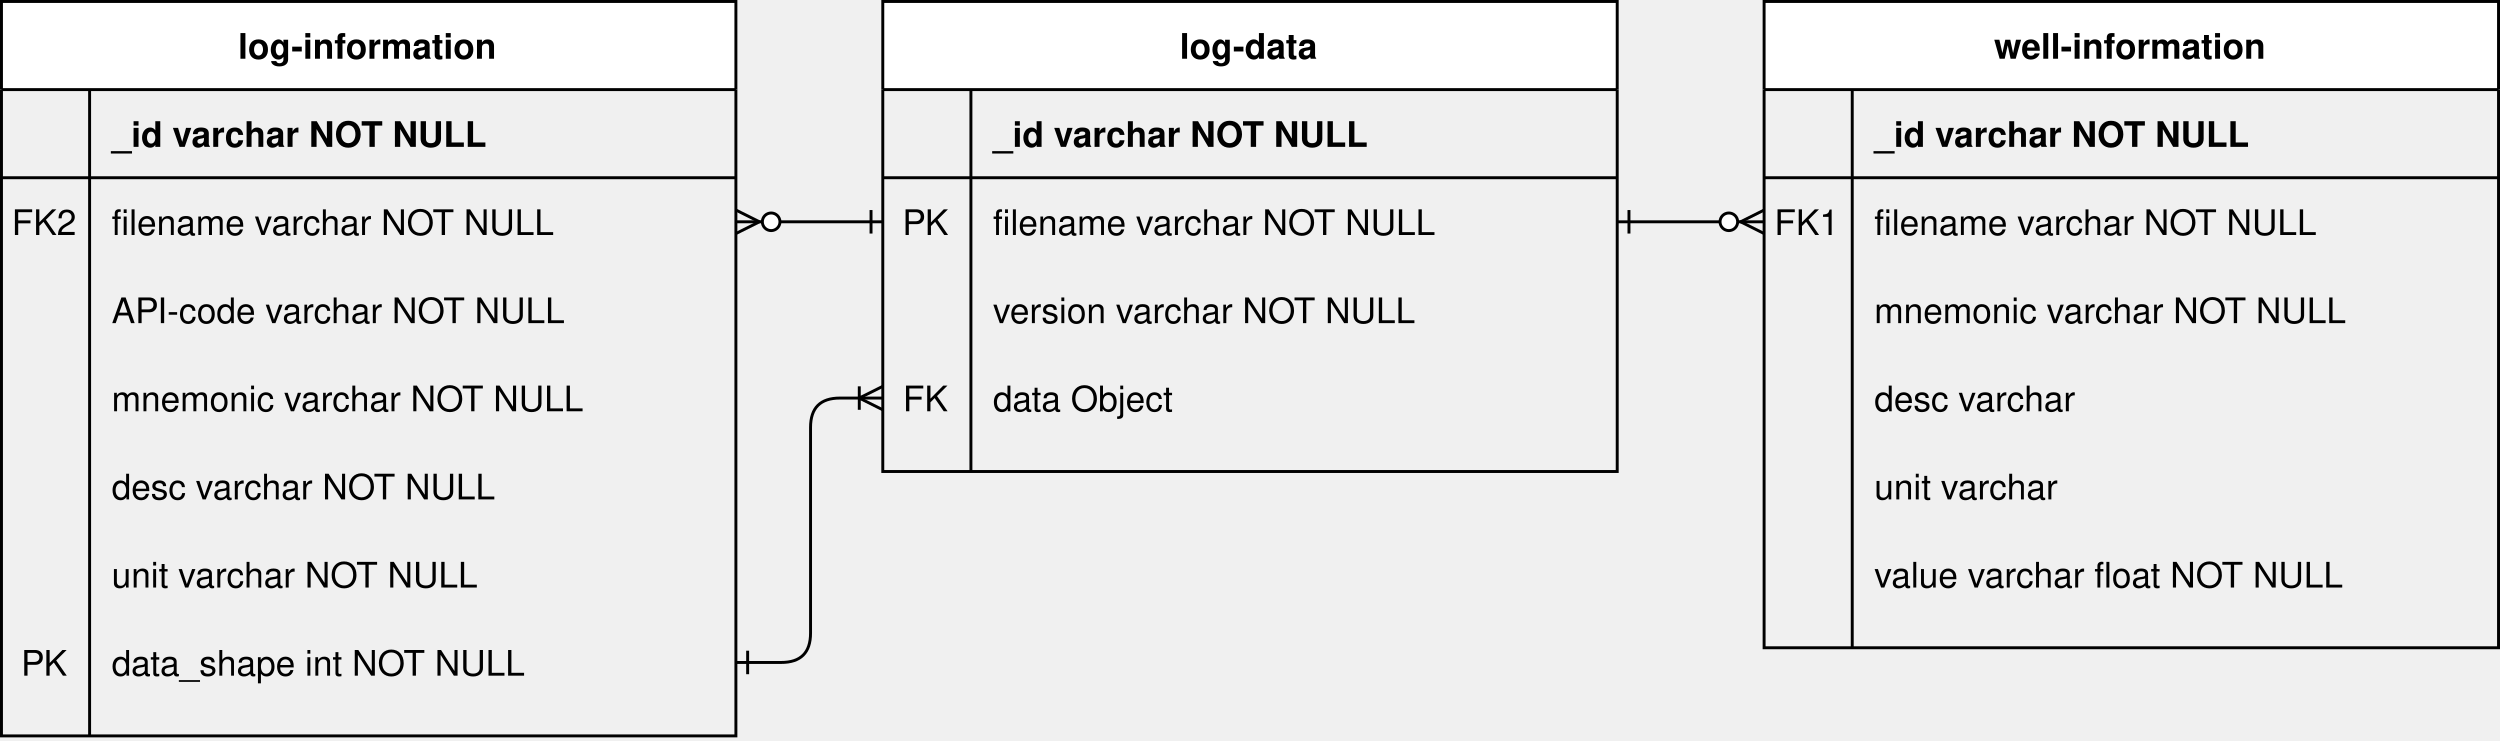
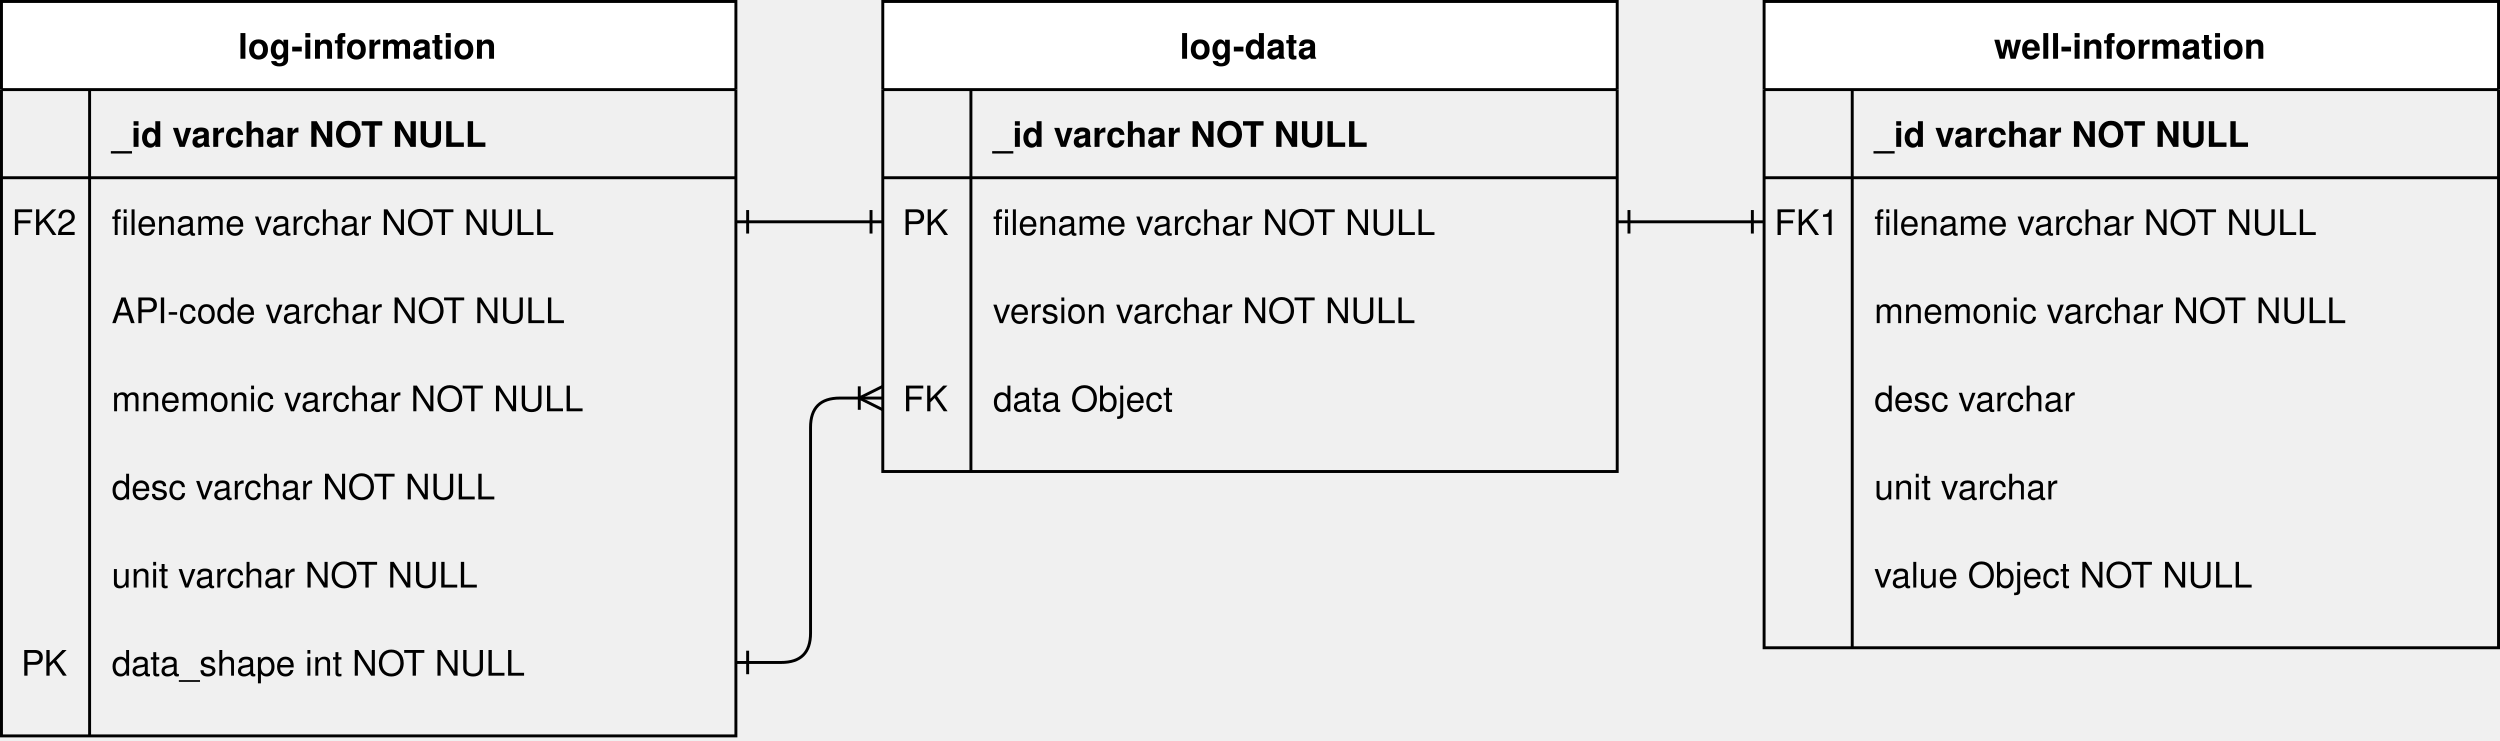
- <svg xmlns="http://www.w3.org/2000/svg" version="1.1" width="851px" height="252px" viewBox="-0.5 -0.5 851 252" content="&lt;mxfile host=&quot;app.diagrams.net&quot; modified=&quot;2021-05-29T20:55:24.293Z&quot; agent=&quot;5.0 (Windows NT 10.0; Win64; x64) AppleWebKit/537.36 (KHTML, like Gecko) Chrome/91.0.447.77 Safari/537.36 Edg/91.0.864.37&quot; etag=&quot;UJy92P-YYfdeCmVzWxTx&quot; version=&quot;14.6.10&quot; type=&quot;device&quot;&gt;&lt;diagram id=&quot;R2lEEEUBdFMjLlhIrx00&quot; name=&quot;Page-1&quot;&gt;7V1tc6o6EP41fmxHQG39WK22d2pvOz2v99OZFCKmxcSBWPX8+ptAeDNA8YWSVmYchywhwD67D2R3jS1jOF/fuGAxuycWdFp621q3jOuWrl/2O+ybCzaBoKv3AoHtIisQabHgG/oLhbAtpEtkQS/VkRLiULRIC02CMTRpSgZcl6zS3abESZ91AWwoCb6ZwJGlv5BFZ+K2uu1YfguRPQvPrLXFnjkIOwuBNwMWWaVEcE3HBFNxiY/QnQMMMWV77oH7Ct1WdzSjlN/pVUsfs8+U9z63CbEdCBbIOzfJnIlNj3UZT8EcOVzNiYEGYiB2OmPUMoYuITTYmq+H0OFQhTAE1zTO2RvpweXjljhgePa2mby2Kb5dGT/p/b39ePF8JkZ5A85S6Ffohm5ChUOL6V80ofNMVqNYMIDYuuKgsn2jp7/QJd/JPcDsngceBS6N9xEsuo8RuyrjWgu7iHab710j+lvs49v/cfl5V7Su14lu15uwgam7+Z1sJI7izfgwvxUeJ2tPqMIjS9eEBSrTL4TVA9eGtKCj8Cuuv8QZBDg3kMwhuyDWYRWbcWSss6QJh0IXOoCit7QjAGGsdjRgdI5HgnzbFa7fCccRnq+HPhMOEdy6OCppSVsDGf30QP2tcQLNSOOwjcR9xyLfTnewWV2y2RU76gzhKWFuRhHBkg0zV1/wTQqefbP1LU9wm8HNgbEVBQgzxwzMzySOAxYe8rsHkhlyrAnYkCUNBwpbgylaQ+spoDbelxn9hA3mCVvjJBF6EN8NHGRjtm0y2+NnHLjQY9cyAR4VPXKt8w26FK4LzUns7bWzQUpYW2QASWuLuDDLsFJQ7oqb8T7XhDixO6cIOE/sAQKw7UOWRoSr1XLJ4nvohFyw4BYH3dEbDCjc1z2jlyFxCAcWByTkd/NvrjtgH3a7Q84XXXYBQ9bW4jb78O4uHRLsURcgHw3IcFpBjtWAkoU4jwOn4WW4Qpl8+5lQyp4IeagW2vf7UAtojZLQGlUh2zkIWcLudOr4z4kZsiyIA3/kbw8gRjsDyEztRxrfhmLbC0uiYZRGI6F+4yO135W0/4f15wLXnAH2qtH+9+E7//4xmbSilx+VoAkJMeg78BbARNieBEf2trDrVoHdupXrSfpHYtk7ZY7Mfi87Dkf26ubICwnZ8Z22C7gf5IslAeiVBqAuWryUFM50AzGYw1xuVA6Md4nx6GipQoT9hgirIcKy84DKkA0DSWq/LZZUf7+0+uuiQU0O8cwxnBOMzAQPDvXW1WlQYXnEaqDCG6P/6/bn0x10euMHbCCnvfpxZpz0xDl2RgmysvSYy4Wa/oFkmI3tp5g6l9J/ge3WwobZ1yNPli3oJZlQPe2XZL5jwqMM9TXz4aqor1s79ckzYgWd7wDf6ilGffKEeIkRPVnqy4FHGeprZsBVUd9l3dTX+URT4L18q68W9XXkOXCwmQwEMo0C+kUCgscETZWIoCZPgx1iN2n//cJ7UvHH8XA6bEr7yR9cO2SWtfLpSVUS/Zo8fVaQJPfM9EeGq3AwV54PF+X6lUOmqkT/DtAp8zg7bPr7yWlyhxTL7jRZe65fk6fa4zsVmbIsBBelIaiNGeXp8umm+3fASxU61A+bEjd0qHDGX5en3wo6X0n9R4aqLheG6k3o++rxnzOTWCfIhTvgpUroV5PxO0ku3Cf0q+VkNJXJ+GeEsRT0vlIAFBivOrHfjHBURv3T1yDDY+KlDBkeFnJqyFDlGoCMeJaC3neAc3UVI0M56LRd/nS6RJiDlTJEKAeVGiI8EhHWXhGQEb5S0PsOcK5LtYgwI9y0XQx1ukSYg5UqRHhgOKkhwnwijFZ5qY0IM2JXj3cK+t/+7lVjtDD7euSAhAUo+BPomB2MT7kqSqFYYXZ4M7sqiiOYC9QplENF+AjF75gL0XqVAdaUR5V7VOmfrzxK/8rlUbr65VH6e+VR0s9c2wriU1WR1A4AKvN0a4qkqiLL2oukdDmepfCb/vsIqF8jpTc1UnvhpUrgo8mE7R330IvjHh9ZIpUJ7RfPgymWBpPfKthNef4viL4YDR4RLFVYsEmDVcWC9RdHyS8oY3VfCffxLcXSYBlrcQWRw/bD8wtfvd2fMCuIQIX0p3j2K2M9LwmfSlZlD7fLrMrukiW2oCVGLFxBPlqFnx/nvUJqzkTjZTlfhIexh3Irsdi71tpjsfethdgrXv09KLUpdPVKV3s3QgsMyf2imx6i7Grv+mV6IKOzZdrHW+49+8f7GfZdZFBp23vHothDeUZsgoEzIT4B8WNeIKUbkRcBS0qYaEbnTtLu9vjHgbShZ/mh5HlJN2ZdIi+OHXZ/6y5MrSetexeSLG2zORTImvEfYgQGFP+JiTH6Hw==&lt;/diagram&gt;&lt;/mxfile&gt;">
+ <svg xmlns="http://www.w3.org/2000/svg" version="1.1" width="851px" height="252px" viewBox="-0.5 -0.5 851 252" content="&lt;mxfile host=&quot;app.diagrams.net&quot; modified=&quot;2021-05-29T22:15:18.603Z&quot; agent=&quot;5.0 (Windows NT 10.0; Win64; x64) AppleWebKit/537.36 (KHTML, like Gecko) Chrome/91.0.447.77 Safari/537.36 Edg/91.0.864.37&quot; etag=&quot;5CHzlZ1dcxOTc8a-N23-&quot; version=&quot;14.6.10&quot; type=&quot;device&quot;&gt;&lt;diagram id=&quot;R2lEEEUBdFMjLlhIrx00&quot; name=&quot;Page-1&quot;&gt;7V1dc7I6EP41XrYjoLZeVqvtmdrTTt/vq3dSiJgWEwdi1fPrTwIJggGLH5S0MuM4ZAkB9tl9ILtrbFj96fLGB7PJPXGg1zCbzrJhXTdM87LbYt9csIoEbbMTCVwfOZHIWAu+of+gEDaFdI4cGKQ6UkI8imZpoU0whjZNyYDvk0W625h46bPOgAsVwTcbeKr0F3LoRNxWu7mW30LkTuSZjabYMwWysxAEE+CQRUoEl3RIMBWX+Aj9KcAQU7bnHviv0G+0BxNK+Z1eNcwh+4x573OXENeDYIaCc5tMmdgOWJfhGEyRx9WcGKgnBmKnswYNq+8TQqOt6bIPPQ6VhCG6pmHO3lgPPh+3wAH9s7fV6LVJ8e3C+knv793Hi+czMcob8OZCv0I3dCUVDh2mf9GE3jNZDNaCHsTOFQeV7Rs8EcxFAQU+3RSyfkPELse6bsouiTZcIvqbbRti+w+Xn7dF63qZ6Ha9kg1M/dXvZCNxFG+uDwtb8jhVbUIHAZn7NtyiK/NCmDvwXUi3dBQOxRWXOINA5QaSKWQXxDos1vYbW+kkabtS6EMPUPSW9gAgrNSNB4zP8UhQaLTC51tyHOHypnQWOUR06+KopAltDGR10wN1N8aJNKOMwzYS970WhQa6g7GairEu2FFnCI8J8y+KCFaMl/n4jG9S8OzFxilIzeLmwGiKAoSZR0bmZxPPA7MAhd0jyQR5zgisyJzKgWSrN0ZL6DxFnMb7MqMfscECYWucHaTr8N3AQy5m2zazPX7Gng8Ddi0jEFDRI9c636BP4XKrOYm9nWY2SAlriw0gaW0xCWYZVgrKXXGz3icZiRO7c4qA98SeHAC7IWRpRLhaHZ/Mvksn5IIZtzjoD95gxN2h7hm99IlHOLA4IqGwW3hz7R77sNvtc75oswvos7axbrMP7+7TPsEB9QEK0YAMpwXkWPUomYnzeHAsL8MXyuTbz4RS9ijIQ3Wrfb8PtYDWKgitVRayrYOQJexOx174nJggx4E48kf+2gDWaGcAman9WOObUGx6YUE0rMJoJNRvfaT224r2/7L+XODbE8DeMZr/Pnzn3z9Go0b81qMTNJIQo769YAZshN1RdGRnA7t2GdgtG7meZH4klp1T5sjs97LjcGSnao68UJAd3hm7gPtBvlgQgE5hAKqixUtF4Uw3EIMpzOVG7cB4lxiPjpYuRNitibAcIiw6DygNWRlB0vttsaD6u4XVXxUNGmpsZ4rhlGBkJ3iwbzauToMKiyNWARXeWN1ftz+f7qDXGT5gC3nNxY8z66QnzmtnVCArSo+5XGiYH0iG2dh+iqlzIf1vsd1K2DD7etTJsgODJBPqp/2CzHdMeLShvno+XBb1tSunPnVGrKHzHeBbHc2oT50QzzGiJ0t9OfBoQ331DLgs6rusmvpan2gKvJdvdfWivpY6B442zebD8wsvT/kaccBjYqVLINBQZ78ecets/35RPaXm43g4HTaT/eTPqx0SykbxrKQu+X1DnTVrSJJ7Jvhjw9U4hqtOg7el+LVDpqz8/g7QafM4O2zW+8lpcofMyu40WXmK31Bn2MM7HZmyKAQXhSGojBnVWfLpZvl3wEsXOjQPmwnXdKhxot9UZ90aOl9B/ceGqi8XSvUm9H31+M+ZTZwT5MId8NIl4muo+J0kF+4T8TVyEpnaJPozwlgael8hALYYrz4h34xwVEbZ09cgw2PipQ0ZHhZyqslQ59R/RjxLQ+87wLnampGhGnTarHo6XSLMwUobIlSDSjURHokIKy8EyAhfaeh9BzjXpV5EmBFu2qyBOl0izMFKFyI8MJxUE2E+EcarulRGhBmxq8c7Df1vf/eqMFqYfT1qQMIBFPyNdMwOxqdcFaVRrDA7vJldFcURzAXqFMqhYnyE4nfMhRid0gCry6OKParMz1ceZX7l8ihT//Io873yKOXXrU0N8SmrSGoHALV5utVFUmWRZeVFUqYaz9L4Tf99BPSvkTLrGqm98NIl8FFnwvaOe5jb4x4fWSKVCe0Xz4NplgZT3yrYTQXhL4i+GA0eESxdWLBOg5XFgtUXR6kvKEN9Xwn38S3N0mAZS3BFkUP5c9hwwqwhAiXSn+bZr4xlvBR8jrsKu9wusgq7T+bYgfz6w7Xbty0VHy+3H577FVJ7Ihov8+lMHsaexo3E4u5GY4/F3TcWXi95tfeoxmarj5e6urslTU+y+kU7PUTR1d3Ny/RAVmvDpo+3vHv2j/UzDHubQaVt7x2LYk/jCXEJBt6IhMzDj3mBlK5EQgTMKWGiCZ16Sbvb4x8G0oae5YeK523473dyD/BKcdj9rHtrTj1p3buwY2GbzeE+1lz/80VkQOt/K7EG/wM=&lt;/diagram&gt;&lt;/mxfile&gt;">
  <defs>
    <clipPath id="mx-clip-636-30-214-30-0">
      <rect x="636" y="30" width="214" height="30" />
    </clipPath>
    <clipPath id="mx-clip-600-60-30-30-0">
      <rect x="600" y="60" width="30" height="30" />
    </clipPath>
    <clipPath id="mx-clip-636-60-214-30-0">
      <rect x="636" y="60" width="214" height="30" />
    </clipPath>
    <clipPath id="mx-clip-636-90-214-30-0">
      <rect x="636" y="90" width="214" height="30" />
    </clipPath>
    <clipPath id="mx-clip-636-120-214-30-0">
      <rect x="636" y="120" width="214" height="30" />
    </clipPath>
    <clipPath id="mx-clip-636-150-214-30-0">
      <rect x="636" y="150" width="214" height="30" />
    </clipPath>
    <clipPath id="mx-clip-636-180-214-30-0">
      <rect x="636" y="180" width="214" height="30" />
    </clipPath>
    <clipPath id="mx-clip-36-30-214-30-0">
      <rect x="36" y="30" width="214" height="30" />
    </clipPath>
    <clipPath id="mx-clip-0-60-30-30-0">
      <rect x="0" y="60" width="30" height="30" />
    </clipPath>
    <clipPath id="mx-clip-36-60-214-30-0">
      <rect x="36" y="60" width="214" height="30" />
    </clipPath>
    <clipPath id="mx-clip-36-90-214-30-0">
      <rect x="36" y="90" width="214" height="30" />
    </clipPath>
    <clipPath id="mx-clip-36-120-214-30-0">
      <rect x="36" y="120" width="214" height="30" />
    </clipPath>
    <clipPath id="mx-clip-36-150-214-30-0">
      <rect x="36" y="150" width="214" height="30" />
    </clipPath>
    <clipPath id="mx-clip-36-180-214-30-0">
      <rect x="36" y="180" width="214" height="30" />
    </clipPath>
    <clipPath id="mx-clip-0-210-30-30-0">
      <rect x="0" y="210" width="30" height="30" />
    </clipPath>
    <clipPath id="mx-clip-36-210-214-30-0">
      <rect x="36" y="210" width="214" height="30" />
    </clipPath>
    <clipPath id="mx-clip-336-30-214-30-0">
      <rect x="336" y="30" width="214" height="30" />
    </clipPath>
    <clipPath id="mx-clip-300-60-30-30-0">
      <rect x="300" y="60" width="30" height="30" />
    </clipPath>
    <clipPath id="mx-clip-336-60-214-30-0">
      <rect x="336" y="60" width="214" height="30" />
    </clipPath>
    <clipPath id="mx-clip-336-90-214-30-0">
      <rect x="336" y="90" width="214" height="30" />
    </clipPath>
    <clipPath id="mx-clip-300-120-30-30-0">
      <rect x="300" y="120" width="30" height="30" />
    </clipPath>
    <clipPath id="mx-clip-336-120-214-30-0">
      <rect x="336" y="120" width="214" height="30" />
    </clipPath>
  </defs>
  <g>
    <path d="M 550 75 L 565.41 75 Q 575.41 75 585.41 75 L 600 75" fill="none" stroke="#000000" stroke-miterlimit="10" pointer-events="stroke" />
    <path d="M 554 71 L 554 79" fill="none" stroke="#000000" stroke-miterlimit="10" pointer-events="all" />
-     <ellipse cx="588" cy="75" rx="3" ry="3" fill="#ffffff" stroke="#000000" pointer-events="all" />
-     <path d="M 600 71 L 592 75 L 600 79" fill="none" stroke="#000000" stroke-miterlimit="10" pointer-events="all" />
+     <path d="M 596 79 L 596 71" fill="none" stroke="#000000" stroke-miterlimit="10" pointer-events="all" />
    <path d="M 600 30 L 600 0 L 850 0 L 850 30" fill="#ffffff" stroke="#000000" stroke-miterlimit="10" pointer-events="all" />
    <path d="M 600 30 L 600 220 L 850 220 L 850 30" fill="none" stroke="#000000" stroke-miterlimit="10" pointer-events="none" />
    <path d="M 600 30 L 850 30" fill="none" stroke="#000000" stroke-miterlimit="10" pointer-events="none" />
    <path d="M 630 30 L 630 220" fill="none" stroke="#000000" stroke-miterlimit="10" pointer-events="none" />
    <g fill="#000000" font-family="Helvetica" font-weight="bold" pointer-events="none" text-anchor="middle" font-size="12px">
      <text x="724.5" y="19.5">well-information</text>
    </g>
    <path d="M 600 30 M 850 30 M 850 60 L 600 60" fill="none" stroke="#000000" stroke-miterlimit="10" pointer-events="none" />
    <path d="M 600 30 M 630 30 M 630 60 M 600 60" fill="none" stroke="#000000" stroke-miterlimit="10" pointer-events="none" />
    <path d="M 630 30 M 850 30 M 850 60 M 630 60" fill="none" stroke="#000000" stroke-miterlimit="10" pointer-events="none" />
    <g fill="#000000" font-family="Helvetica" font-weight="bold" text-decoration="underline" pointer-events="none" clip-path="url(#mx-clip-636-30-214-30-0)" font-size="12px">
      <text x="637.5" y="49.5">_id varchar NOT NULL </text>
    </g>
    <path d="M 600 60 M 850 60 M 850 90 M 600 90" fill="none" stroke="#000000" stroke-miterlimit="10" pointer-events="none" />
    <path d="M 600 60 M 630 60 M 630 90 M 600 90" fill="none" stroke="#000000" stroke-miterlimit="10" pointer-events="none" />
    <g fill="#000000" font-family="Helvetica" pointer-events="none" clip-path="url(#mx-clip-600-60-30-30-0)" text-anchor="middle" font-size="12px">
      <text x="614.5" y="79.5">FK1</text>
    </g>
    <path d="M 630 60 M 850 60 M 850 90 M 630 90" fill="none" stroke="#000000" stroke-miterlimit="10" pointer-events="none" />
    <g fill="#000000" font-family="Helvetica" pointer-events="none" clip-path="url(#mx-clip-636-60-214-30-0)" font-size="12px">
      <text x="637.5" y="79.5">filename varchar NOT NULL</text>
    </g>
    <path d="M 600 90 M 850 90 M 850 120 M 600 120" fill="none" stroke="#000000" stroke-miterlimit="10" pointer-events="none" />
    <path d="M 600 90 M 630 90 M 630 120 M 600 120" fill="none" stroke="#000000" stroke-miterlimit="10" pointer-events="none" />
    <path d="M 630 90 M 850 90 M 850 120 M 630 120" fill="none" stroke="#000000" stroke-miterlimit="10" pointer-events="none" />
    <g fill="#000000" font-family="Helvetica" pointer-events="none" clip-path="url(#mx-clip-636-90-214-30-0)" font-size="12px">
      <text x="637.5" y="109.5">mnemonic varchar NOT NULL</text>
    </g>
    <path d="M 600 120 M 850 120 M 850 150 M 600 150" fill="none" stroke="#000000" stroke-miterlimit="10" pointer-events="none" />
    <path d="M 600 120 M 630 120 M 630 150 M 600 150" fill="none" stroke="#000000" stroke-miterlimit="10" pointer-events="none" />
    <path d="M 630 120 M 850 120 M 850 150 M 630 150" fill="none" stroke="#000000" stroke-miterlimit="10" pointer-events="none" />
    <g fill="#000000" font-family="Helvetica" pointer-events="none" clip-path="url(#mx-clip-636-120-214-30-0)" font-size="12px">
      <text x="637.5" y="139.5">desc varchar</text>
    </g>
    <path d="M 600 150 M 850 150 M 850 180 M 600 180" fill="none" stroke="#000000" stroke-miterlimit="10" pointer-events="none" />
    <path d="M 600 150 M 630 150 M 630 180 M 600 180" fill="none" stroke="#000000" stroke-miterlimit="10" pointer-events="none" />
    <path d="M 630 150 M 850 150 M 850 180 M 630 180" fill="none" stroke="#000000" stroke-miterlimit="10" pointer-events="none" />
    <g fill="#000000" font-family="Helvetica" pointer-events="none" clip-path="url(#mx-clip-636-150-214-30-0)" font-size="12px">
      <text x="637.5" y="169.5">unit varchar</text>
    </g>
    <path d="M 600 180 M 850 180 M 850 210 M 600 210" fill="none" stroke="#000000" stroke-miterlimit="10" pointer-events="none" />
    <path d="M 600 180 M 630 180 M 630 210 M 600 210" fill="none" stroke="#000000" stroke-miterlimit="10" pointer-events="none" />
    <path d="M 630 180 M 850 180 M 850 210 M 630 210" fill="none" stroke="#000000" stroke-miterlimit="10" pointer-events="none" />
    <g fill="#000000" font-family="Helvetica" pointer-events="none" clip-path="url(#mx-clip-636-180-214-30-0)" font-size="12px">
-       <text x="637.5" y="199.5">value varchar float NOT NULL</text>
+       <text x="637.5" y="199.5">value Object NOT NULL</text>
    </g>
    <path d="M 0 30 L 0 0 L 250 0 L 250 30" fill="#ffffff" stroke="#000000" stroke-miterlimit="10" pointer-events="none" />
    <path d="M 0 30 L 0 250 L 250 250 L 250 30" fill="none" stroke="#000000" stroke-miterlimit="10" pointer-events="none" />
    <path d="M 0 30 L 250 30" fill="none" stroke="#000000" stroke-miterlimit="10" pointer-events="none" />
    <path d="M 30 30 L 30 250" fill="none" stroke="#000000" stroke-miterlimit="10" pointer-events="none" />
    <g fill="#000000" font-family="Helvetica" font-weight="bold" pointer-events="none" text-anchor="middle" font-size="12px">
      <text x="124.5" y="19.5">log-information</text>
    </g>
    <path d="M 0 30 M 250 30 M 250 60 L 0 60" fill="none" stroke="#000000" stroke-miterlimit="10" pointer-events="none" />
    <path d="M 0 30 M 30 30 M 30 60 M 0 60" fill="none" stroke="#000000" stroke-miterlimit="10" pointer-events="none" />
    <path d="M 30 30 M 250 30 M 250 60 M 30 60" fill="none" stroke="#000000" stroke-miterlimit="10" pointer-events="none" />
    <g fill="#000000" font-family="Helvetica" font-weight="bold" text-decoration="underline" pointer-events="none" clip-path="url(#mx-clip-36-30-214-30-0)" font-size="12px">
      <text x="37.5" y="49.5">_id varchar NOT NULL</text>
    </g>
    <path d="M 0 60 M 250 60 M 250 90 M 0 90" fill="none" stroke="#000000" stroke-miterlimit="10" pointer-events="none" />
    <path d="M 0 60 M 30 60 M 30 90 M 0 90" fill="none" stroke="#000000" stroke-miterlimit="10" pointer-events="none" />
    <g fill="#000000" font-family="Helvetica" pointer-events="none" clip-path="url(#mx-clip-0-60-30-30-0)" text-anchor="middle" font-size="12px">
      <text x="14.5" y="79.5">FK2</text>
    </g>
    <path d="M 30 60 M 250 60 M 250 90 M 30 90" fill="none" stroke="#000000" stroke-miterlimit="10" pointer-events="none" />
    <g fill="#000000" font-family="Helvetica" pointer-events="none" clip-path="url(#mx-clip-36-60-214-30-0)" font-size="12px">
      <text x="37.5" y="79.5">filename varchar NOT NULL</text>
    </g>
    <path d="M 0 90 M 250 90 M 250 120 M 0 120" fill="none" stroke="#000000" stroke-miterlimit="10" pointer-events="none" />
    <path d="M 0 90 M 30 90 M 30 120 M 0 120" fill="none" stroke="#000000" stroke-miterlimit="10" pointer-events="none" />
    <path d="M 30 90 M 250 90 M 250 120 M 30 120" fill="none" stroke="#000000" stroke-miterlimit="10" pointer-events="none" />
    <g fill="#000000" font-family="Helvetica" pointer-events="none" clip-path="url(#mx-clip-36-90-214-30-0)" font-size="12px">
      <text x="37.5" y="109.5">API-code varchar NOT NULL</text>
    </g>
    <path d="M 0 120 M 250 120 M 250 150 M 0 150" fill="none" stroke="#000000" stroke-miterlimit="10" pointer-events="none" />
    <path d="M 0 120 M 30 120 M 30 150 M 0 150" fill="none" stroke="#000000" stroke-miterlimit="10" pointer-events="none" />
    <path d="M 30 120 M 250 120 M 250 150 M 30 150" fill="none" stroke="#000000" stroke-miterlimit="10" pointer-events="none" />
    <g fill="#000000" font-family="Helvetica" pointer-events="none" clip-path="url(#mx-clip-36-120-214-30-0)" font-size="12px">
      <text x="37.5" y="139.5">mnemonic varchar NOT NULL</text>
    </g>
    <path d="M 0 150 M 250 150 M 250 180 M 0 180" fill="none" stroke="#000000" stroke-miterlimit="10" pointer-events="none" />
    <path d="M 0 150 M 30 150 M 30 180 M 0 180" fill="none" stroke="#000000" stroke-miterlimit="10" pointer-events="none" />
    <path d="M 30 150 M 250 150 M 250 180 M 30 180" fill="none" stroke="#000000" stroke-miterlimit="10" pointer-events="none" />
    <g fill="#000000" font-family="Helvetica" pointer-events="none" clip-path="url(#mx-clip-36-150-214-30-0)" font-size="12px">
      <text x="37.5" y="169.5">desc varchar NOT NULL</text>
    </g>
    <path d="M 0 180 M 250 180 M 250 210 M 0 210" fill="none" stroke="#000000" stroke-miterlimit="10" pointer-events="none" />
    <path d="M 0 180 M 30 180 M 30 210 M 0 210" fill="none" stroke="#000000" stroke-miterlimit="10" pointer-events="none" />
    <path d="M 30 180 M 250 180 M 250 210 M 30 210" fill="none" stroke="#000000" stroke-miterlimit="10" pointer-events="none" />
    <g fill="#000000" font-family="Helvetica" pointer-events="none" clip-path="url(#mx-clip-36-180-214-30-0)" font-size="12px">
      <text x="37.5" y="199.5">unit varchar NOT NULL</text>
    </g>
    <path d="M 0 210 M 250 210 M 250 240 M 0 240" fill="none" stroke="#000000" stroke-miterlimit="10" pointer-events="none" />
    <path d="M 0 210 M 30 210 M 30 240 M 0 240" fill="none" stroke="#000000" stroke-miterlimit="10" pointer-events="none" />
    <g fill="#000000" font-family="Helvetica" pointer-events="none" clip-path="url(#mx-clip-0-210-30-30-0)" text-anchor="middle" font-size="12px">
      <text x="14.5" y="229.5">PK</text>
    </g>
    <path d="M 30 210 M 250 210 M 250 240 M 30 240" fill="none" stroke="#000000" stroke-miterlimit="10" pointer-events="none" />
    <g fill="#000000" font-family="Helvetica" pointer-events="none" clip-path="url(#mx-clip-36-210-214-30-0)" font-size="12px">
      <text x="37.5" y="229.5">data_shape int NOT NULL</text>
    </g>
    <path d="M 300 30 L 300 0 L 550 0 L 550 30" fill="#ffffff" stroke="#000000" stroke-miterlimit="10" pointer-events="none" />
    <path d="M 300 30 L 300 160 L 550 160 L 550 30" fill="none" stroke="#000000" stroke-miterlimit="10" pointer-events="none" />
    <path d="M 300 30 L 550 30" fill="none" stroke="#000000" stroke-miterlimit="10" pointer-events="none" />
    <path d="M 330 30 L 330 160" fill="none" stroke="#000000" stroke-miterlimit="10" pointer-events="none" />
    <g fill="#000000" font-family="Helvetica" font-weight="bold" pointer-events="none" text-anchor="middle" font-size="12px">
      <text x="424.5" y="19.5">log-data</text>
    </g>
    <path d="M 300 30 M 550 30 M 550 60 L 300 60" fill="none" stroke="#000000" stroke-miterlimit="10" pointer-events="none" />
    <path d="M 300 30 M 330 30 M 330 60 M 300 60" fill="none" stroke="#000000" stroke-miterlimit="10" pointer-events="none" />
    <path d="M 330 30 M 550 30 M 550 60 M 330 60" fill="none" stroke="#000000" stroke-miterlimit="10" pointer-events="none" />
    <g fill="#000000" font-family="Helvetica" font-weight="bold" text-decoration="underline" pointer-events="none" clip-path="url(#mx-clip-336-30-214-30-0)" font-size="12px">
      <text x="337.5" y="49.5">_id varchar NOT NULL </text>
    </g>
    <path d="M 300 60 M 550 60 M 550 90 M 300 90" fill="none" stroke="#000000" stroke-miterlimit="10" pointer-events="none" />
    <path d="M 300 60 M 330 60 M 330 90 M 300 90" fill="none" stroke="#000000" stroke-miterlimit="10" pointer-events="none" />
    <g fill="#000000" font-family="Helvetica" pointer-events="none" clip-path="url(#mx-clip-300-60-30-30-0)" text-anchor="middle" font-size="12px">
      <text x="314.5" y="79.5">PK</text>
    </g>
    <path d="M 330 60 M 550 60 M 550 90 M 330 90" fill="none" stroke="#000000" stroke-miterlimit="10" pointer-events="none" />
    <g fill="#000000" font-family="Helvetica" pointer-events="none" clip-path="url(#mx-clip-336-60-214-30-0)" font-size="12px">
      <text x="337.5" y="79.5">filename varchar NOT NULL</text>
    </g>
    <path d="M 300 90 M 550 90 M 550 120 M 300 120" fill="none" stroke="#000000" stroke-miterlimit="10" pointer-events="none" />
    <path d="M 300 90 M 330 90 M 330 120 M 300 120" fill="none" stroke="#000000" stroke-miterlimit="10" pointer-events="none" />
    <path d="M 330 90 M 550 90 M 550 120 M 330 120" fill="none" stroke="#000000" stroke-miterlimit="10" pointer-events="none" />
    <g fill="#000000" font-family="Helvetica" pointer-events="none" clip-path="url(#mx-clip-336-90-214-30-0)" font-size="12px">
      <text x="337.5" y="109.5">version varchar NOT NULL</text>
    </g>
    <path d="M 300 120 M 550 120 M 550 150 M 300 150" fill="none" stroke="#000000" stroke-miterlimit="10" pointer-events="none" />
    <path d="M 300 120 M 330 120 M 330 150 M 300 150" fill="none" stroke="#000000" stroke-miterlimit="10" pointer-events="none" />
    <g fill="#000000" font-family="Helvetica" pointer-events="none" clip-path="url(#mx-clip-300-120-30-30-0)" text-anchor="middle" font-size="12px">
      <text x="314.5" y="139.5">FK</text>
    </g>
    <path d="M 330 120 M 550 120 M 550 150 M 330 150" fill="none" stroke="#000000" stroke-miterlimit="10" pointer-events="none" />
    <g fill="#000000" font-family="Helvetica" pointer-events="none" clip-path="url(#mx-clip-336-120-214-30-0)" font-size="12px">
      <text x="337.5" y="139.5">data Object </text>
    </g>
    <path d="M 300 75 L 250 75" fill="none" stroke="#000000" stroke-miterlimit="10" pointer-events="none" />
    <path d="M 296 79 L 296 71" fill="none" stroke="#000000" stroke-miterlimit="10" pointer-events="none" />
-     <ellipse cx="262" cy="75" rx="3" ry="3" fill="#ffffff" stroke="#000000" pointer-events="none" />
-     <path d="M 250 79 L 258 75 L 250 71" fill="none" stroke="#000000" stroke-miterlimit="10" pointer-events="none" />
+     <path d="M 254 71 L 254 79" fill="none" stroke="#000000" stroke-miterlimit="10" pointer-events="none" />
    <path d="M 250 225 L 265.41 225 Q 275.41 225 275.41 215 L 275.41 145 Q 275.41 135 285.41 135 L 300 135" fill="none" stroke="#000000" stroke-miterlimit="10" pointer-events="none" />
    <path d="M 254 221 L 254 229" fill="none" stroke="#000000" stroke-miterlimit="10" pointer-events="none" />
    <path d="M 292 139 L 292 131 M 300 131 L 292 135 L 300 139" fill="none" stroke="#000000" stroke-miterlimit="10" pointer-events="none" />
  </g>
</svg>
